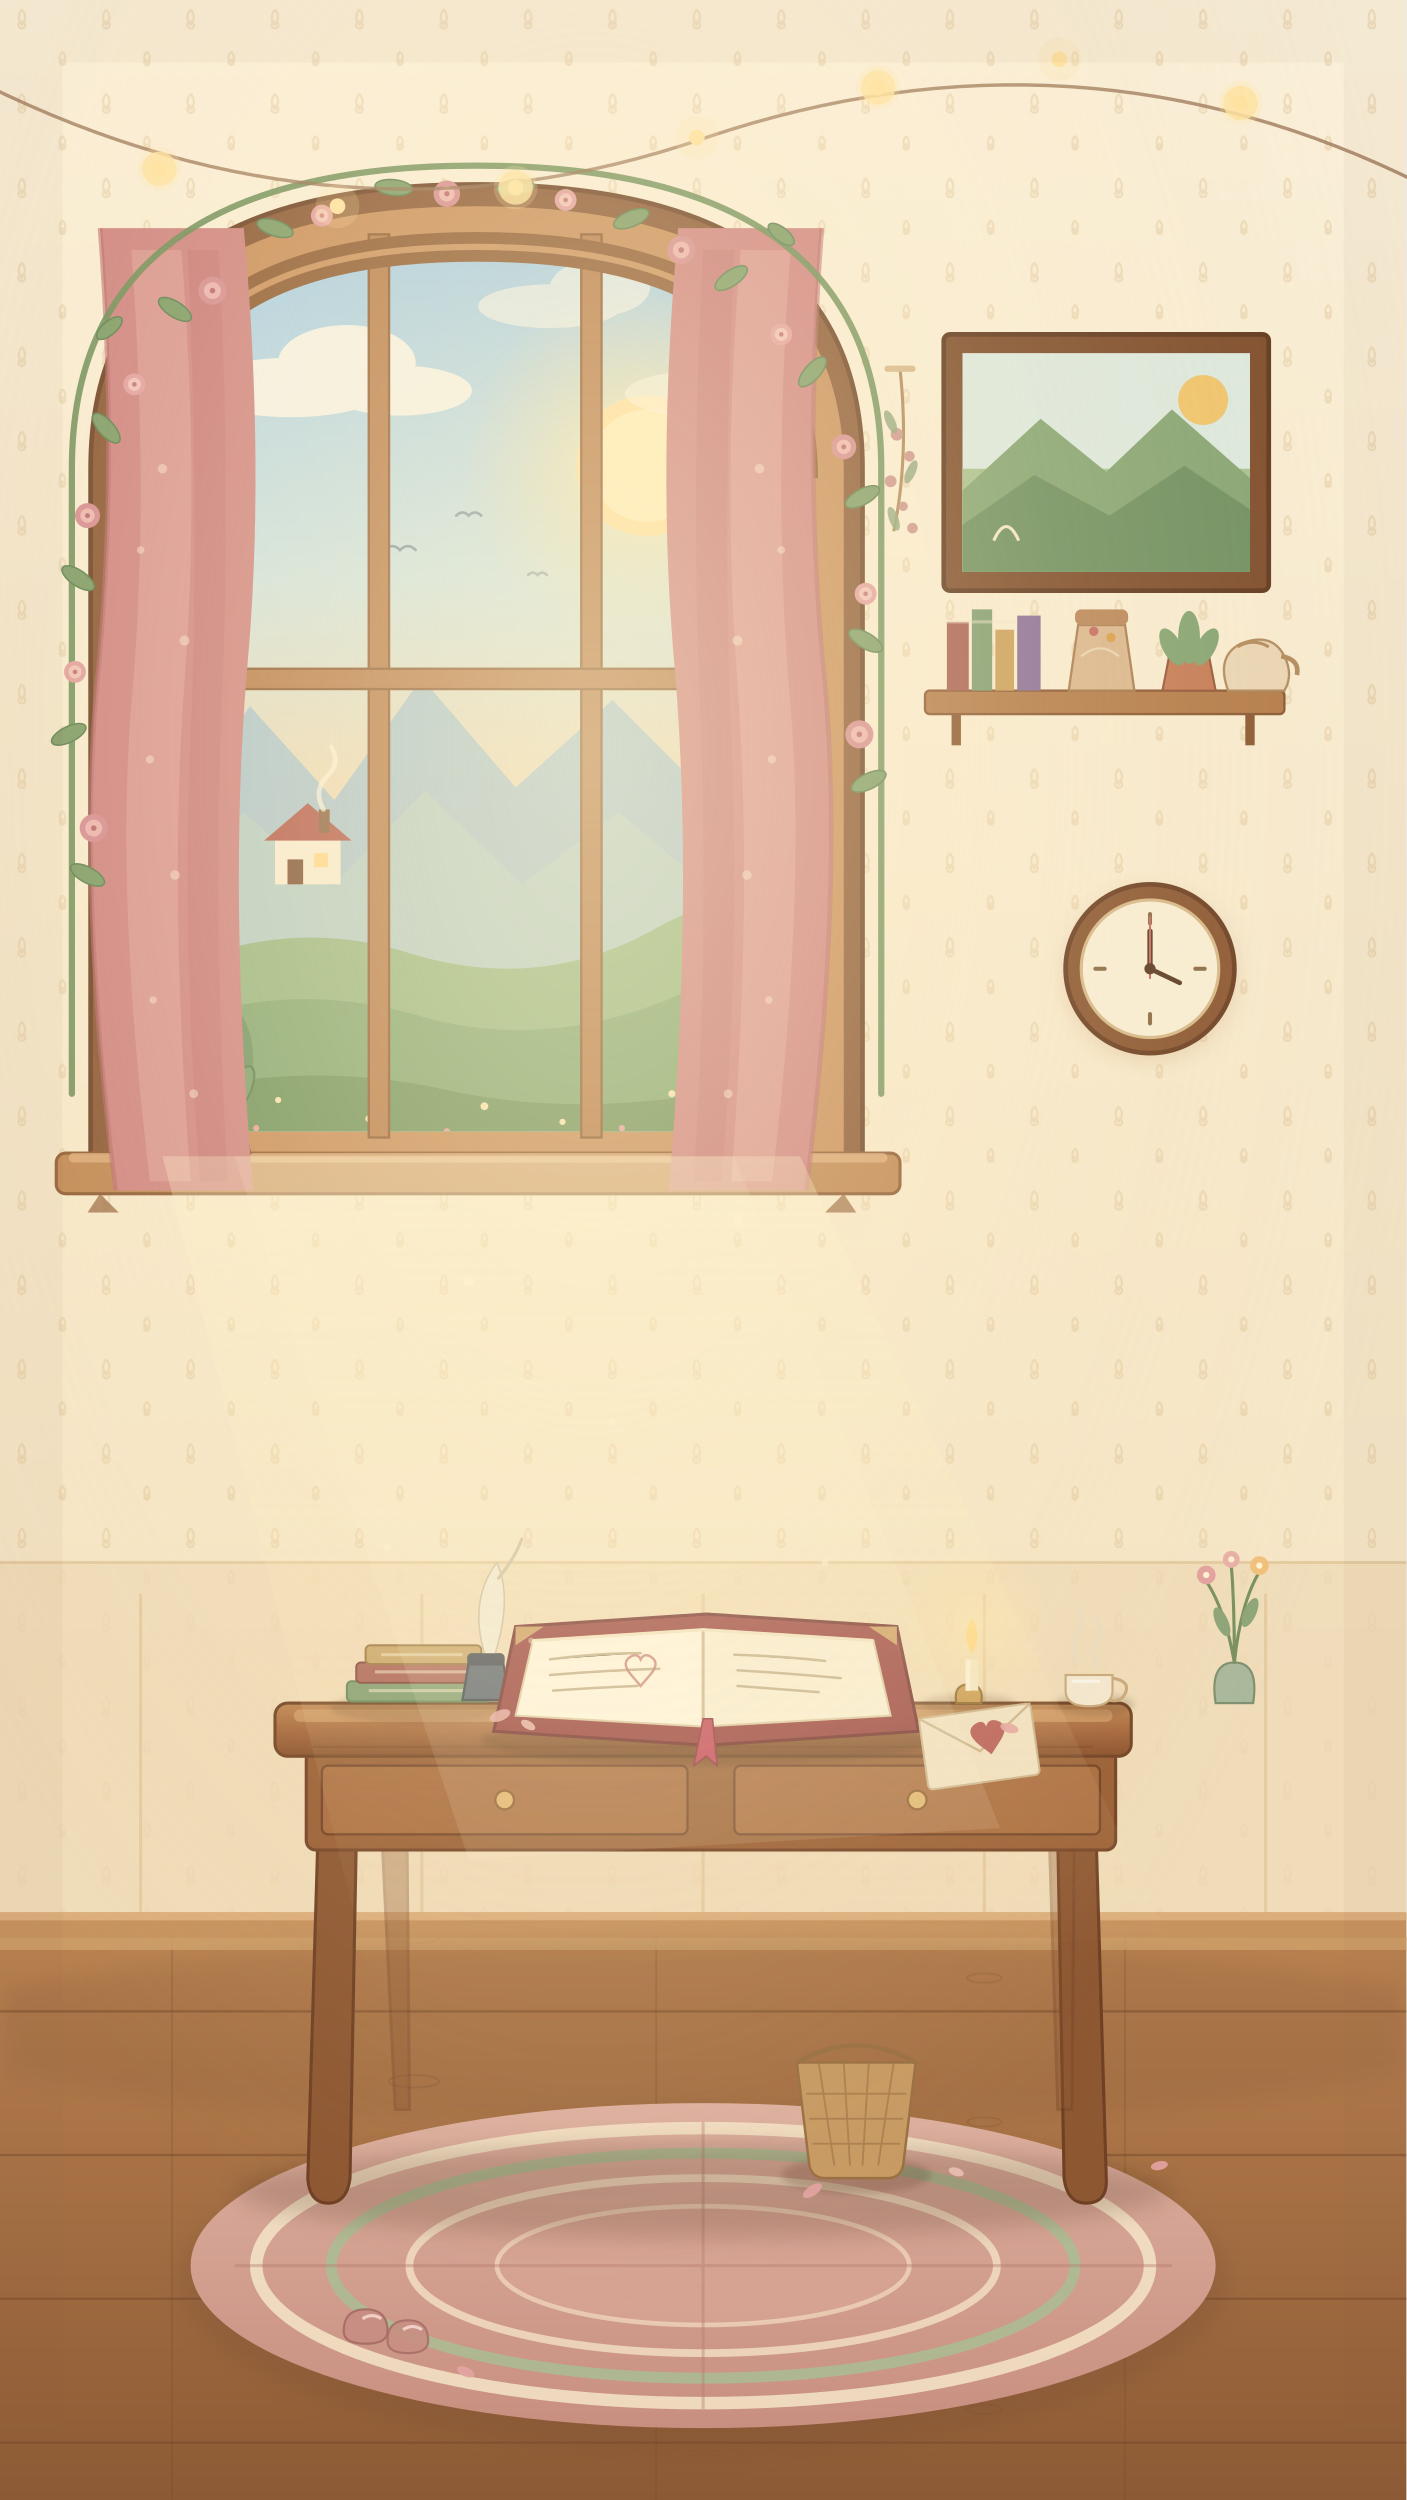
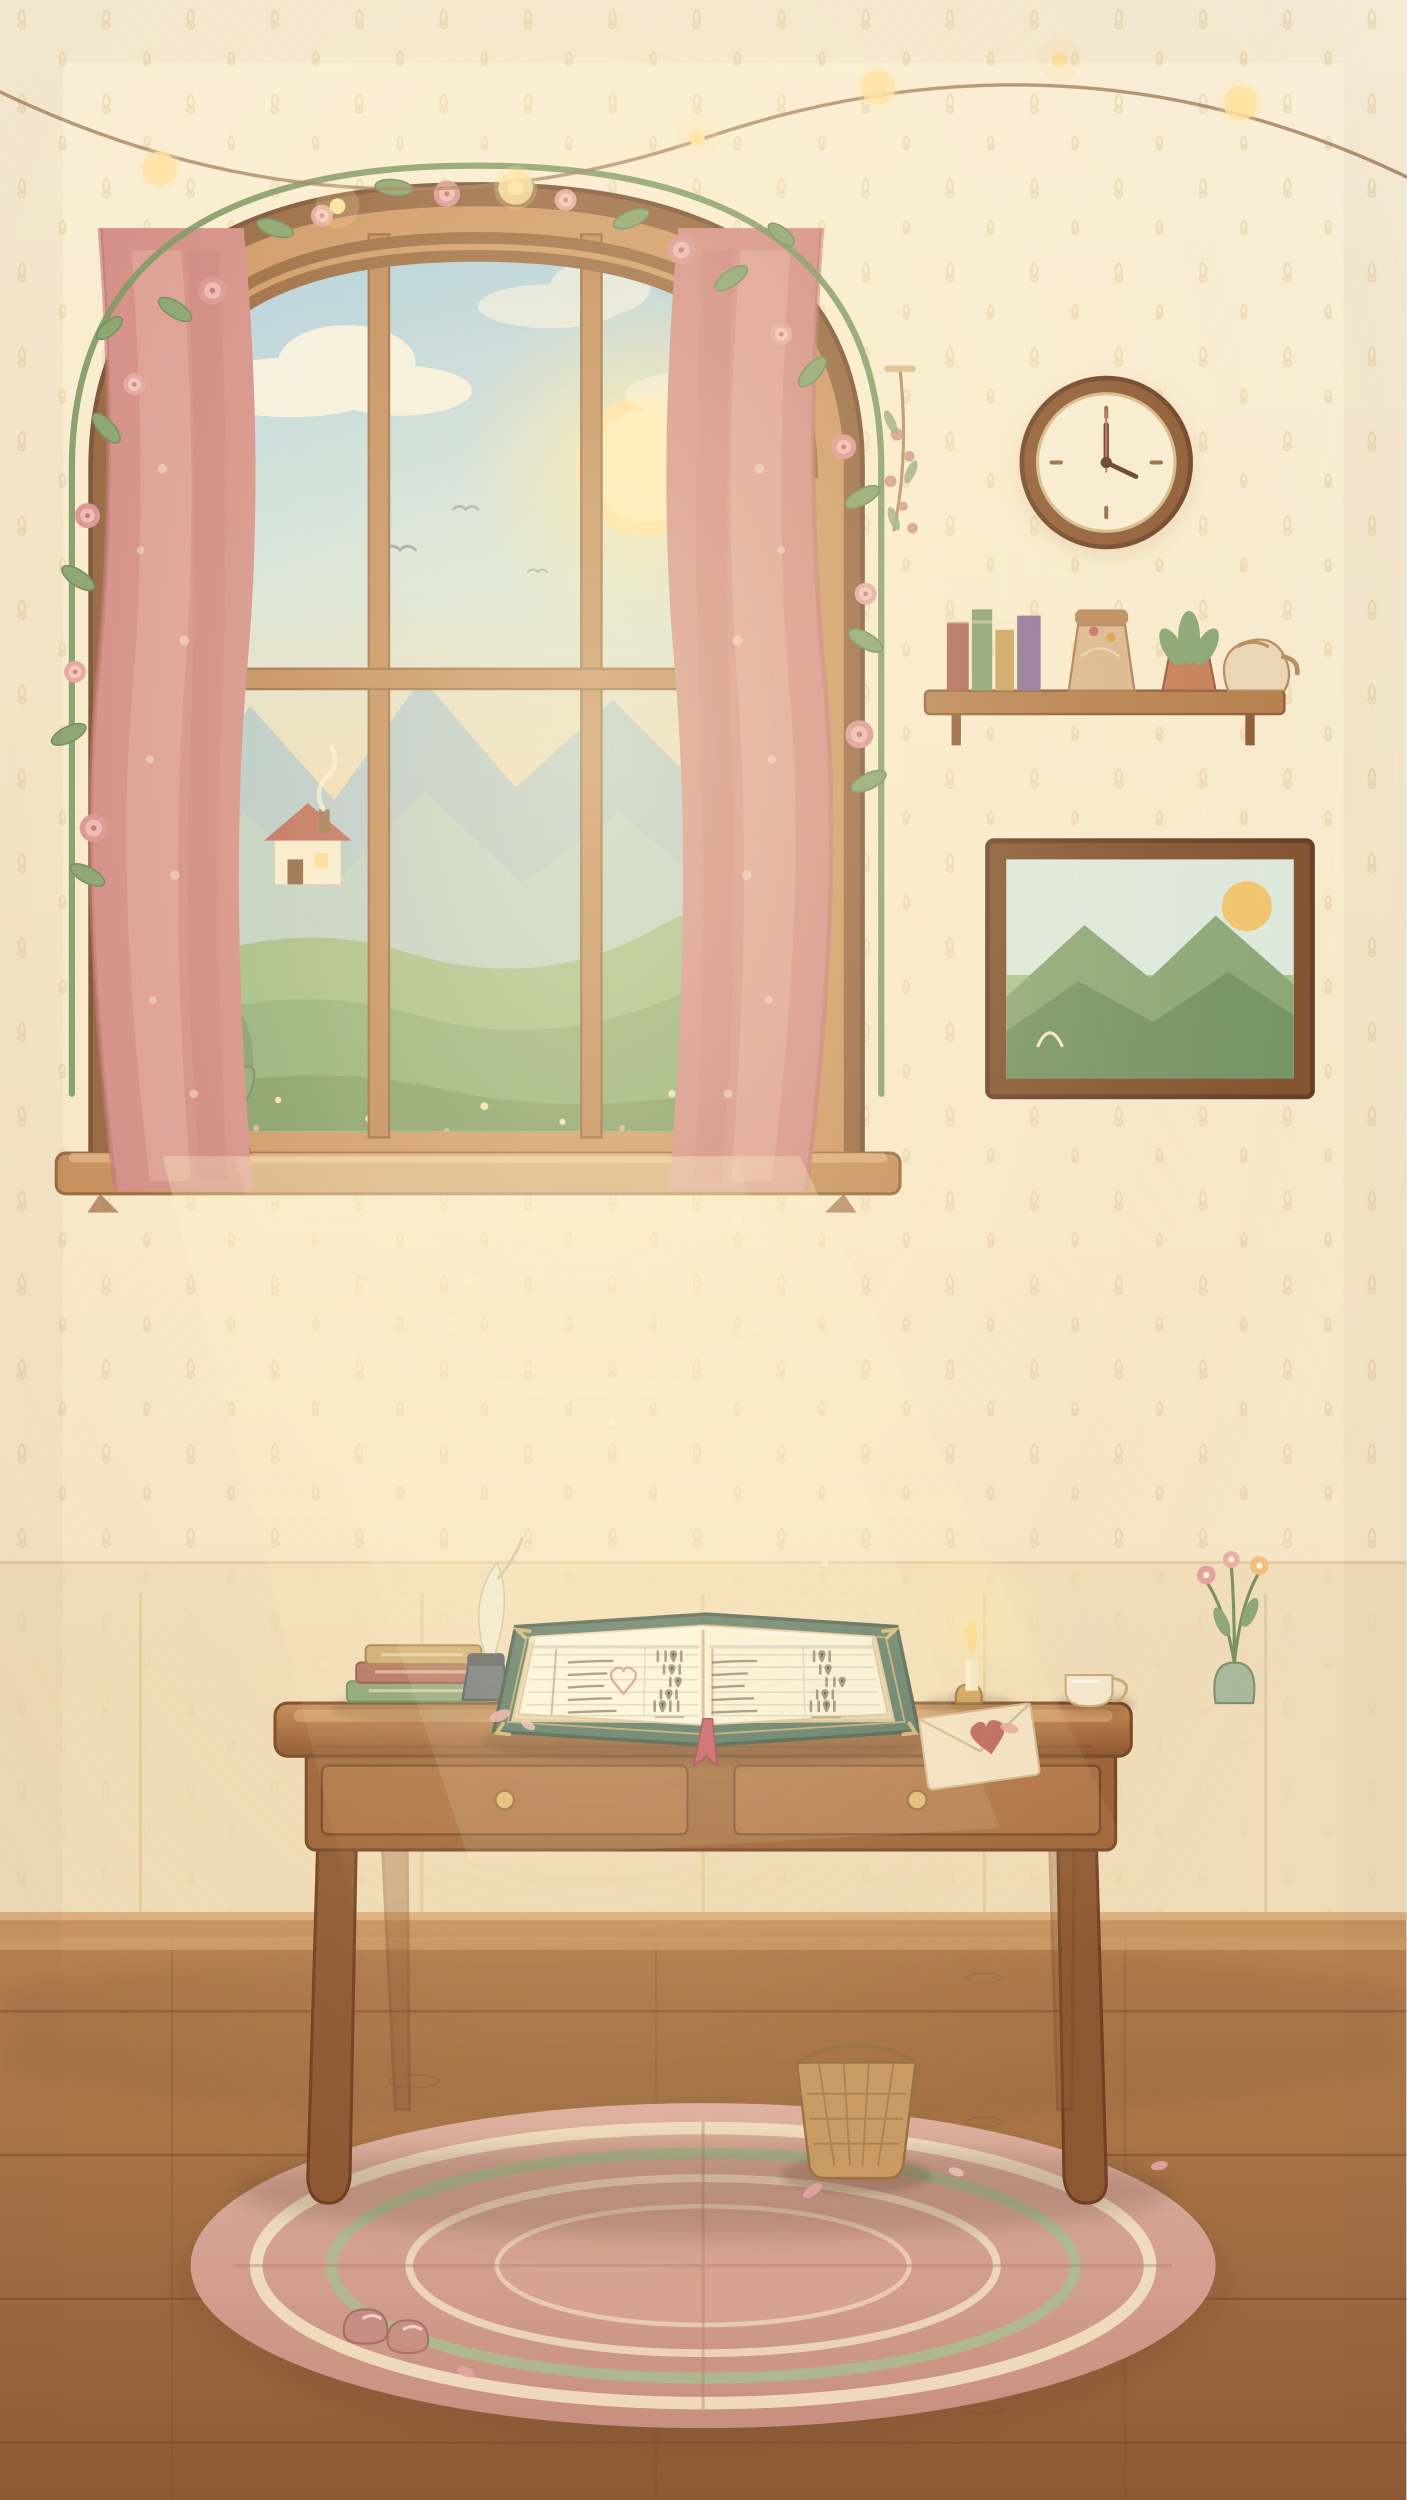
<svg xmlns="http://www.w3.org/2000/svg" viewBox="0 0 900 1600" width="900" height="1600">
  <defs>
    <linearGradient id="sky" x1="0" y1="0" x2="0" y2="1">
      <stop offset="0" stop-color="#a6cde6" />
      <stop offset=".38" stop-color="#cfe4e2" />
      <stop offset=".66" stop-color="#f5d9ae" />
      <stop offset="1" stop-color="#f0bd8d" />
    </linearGradient>
    <linearGradient id="wall" x1="0" y1="0" x2="0" y2="1">
      <stop offset="0" stop-color="#faf0da" />
      <stop offset=".6" stop-color="#f6e7c8" />
      <stop offset="1" stop-color="#eedbb8" />
    </linearGradient>
    <linearGradient id="floorG" x1="0" y1="0" x2="0" y2="1">
      <stop offset="0" stop-color="#b98150" />
      <stop offset="1" stop-color="#8d5a34" />
    </linearGradient>
    <linearGradient id="deskG" x1="0" y1="0" x2="0" y2="1">
      <stop offset="0" stop-color="#c08854" />
      <stop offset=".5" stop-color="#a86b3f" />
      <stop offset="1" stop-color="#8a522d" />
    </linearGradient>
    <linearGradient id="rugG" x1="0" y1="0" x2="0" y2="1">
      <stop offset="0" stop-color="#ddb0a0" />
      <stop offset="1" stop-color="#c88f80" />
    </linearGradient>
    <linearGradient id="beam" x1="0" y1="0" x2="0" y2="1">
      <stop offset="0" stop-color="#fff6d2" stop-opacity=".55" />
      <stop offset="1" stop-color="#ffe7a9" stop-opacity="0" />
    </linearGradient>
    <radialGradient id="sunGlow" cx="50%" cy="50%" r="50%">
      <stop offset="0" stop-color="#fff3c2" stop-opacity=".95" />
      <stop offset=".45" stop-color="#ffe6a4" stop-opacity=".5" />
      <stop offset="1" stop-color="#ffdfa0" stop-opacity="0" />
    </radialGradient>
    <radialGradient id="lampGlow" cx="50%" cy="50%" r="50%">
      <stop offset="0" stop-color="#ffe9ad" stop-opacity=".8" />
      <stop offset="1" stop-color="#ffe9ad" stop-opacity="0" />
    </radialGradient>
    <radialGradient id="roomGlow" cx="42%" cy="30%" r="62%">
      <stop offset="0" stop-color="#fff4cd" stop-opacity=".5" />
      <stop offset=".55" stop-color="#ffe9bb" stop-opacity=".16" />
      <stop offset="1" stop-color="#e5c38c" stop-opacity="0" />
    </radialGradient>
    <filter id="soft" x="-40%" y="-40%" width="180%" height="180%">
      <feGaussianBlur stdDeviation="7" />
    </filter>
    <filter id="soft2" x="-40%" y="-40%" width="180%" height="180%">
      <feGaussianBlur stdDeviation="2" />
    </filter>
    <clipPath id="winClip">
      <path d="M96 724 L96 306 Q96 158 305 158 Q514 158 514 306 L514 724 Z" />
    </clipPath>
    <pattern id="bloom" width="54" height="54" patternUnits="userSpaceOnUse">
      <g fill="none" stroke="#d9bc8d" stroke-width="1.4" opacity=".38">
        <circle cx="14" cy="16" r="2.2" />
        <path d="M14 6 q4 5 0 10 q-4 -5 0 -10" />
        <circle cx="40" cy="40" r="1.7" />
        <path d="M40 33 q3.5 4 0 8 q-3.5 -4 0 -8" />
      </g>
    </pattern>
    <pattern id="planks" width="900" height="92" patternUnits="userSpaceOnUse">
      <rect width="900" height="92" fill="none" />
      <path d="M0 91.5 H900" stroke="#6f4527" stroke-width="2" opacity=".45" />
      <path d="M110 0 V92 M420 0 V92 M720 0 V92" stroke="#6f4527" stroke-width="1.3" opacity=".22" />
      <ellipse cx="265" cy="44" rx="16" ry="4" fill="none" stroke="#7d4d2b" stroke-width="1.2" opacity=".25" />
      <ellipse cx="630" cy="70" rx="11" ry="3" fill="none" stroke="#7d4d2b" stroke-width="1.2" opacity=".22" />
    </pattern>
  </defs>
  <rect x="0" y="0" width="900" height="1600" fill="url(#wall)" />
  <rect x="0" y="0" width="900" height="1240" fill="url(#bloom)" />
  <rect x="0" y="1000" width="900" height="250" fill="#efdab5" opacity=".75" />
  <g stroke="#e2c99f" stroke-width="2" opacity=".9">
    <path d="M0 1000 H900" />
    <path d="M90 1020 V1236 M270 1020 V1236 M450 1020 V1236 M630 1020 V1236 M810 1020 V1236" />
  </g>
  <rect x="0" y="1224" width="900" height="18" fill="#c6925e" />
  <rect x="0" y="1224" width="900" height="5" fill="#dcae7c" />
  <path d="M58 750 L58 300 Q58 118 305 118 Q552 118 552 300 L552 750 Z" fill="#8b5936" stroke="#6e4327" stroke-width="3" />
  <path d="M70 738 L70 302 Q70 132 305 132 Q540 132 540 302 L540 738 Z" fill="#c98f5c" />
  <g clip-path="url(#winClip)">
    <rect x="96" y="150" width="420" height="580" fill="url(#sky)" />
    <circle cx="414" cy="298" r="118" fill="url(#sunGlow)" />
    <circle cx="414" cy="298" r="45" fill="#ffe0a0" />
    <circle cx="414" cy="298" r="36" fill="#fff1c2" opacity=".75" />
    <g fill="#fff8e9" opacity=".85">
      <g>
        <ellipse cx="186" cy="248" rx="62" ry="19" />
        <ellipse cx="222" cy="232" rx="44" ry="24" />
        <ellipse cx="256" cy="250" rx="46" ry="16" />
        <animateTransform attributeName="transform" type="translate" values="0 0;14 0;0 0" dur="30s" repeatCount="indefinite" />
      </g>
      <g opacity=".7">
        <ellipse cx="352" cy="196" rx="46" ry="14" />
        <ellipse cx="384" cy="184" rx="32" ry="18" />
        <animateTransform attributeName="transform" type="translate" values="0 0;-10 0;0 0" dur="24s" repeatCount="indefinite" />
      </g>
      <g opacity=".6">
        <ellipse cx="452" cy="252" rx="52" ry="15" />
        <ellipse cx="486" cy="240" rx="34" ry="19" />
        <animateTransform attributeName="transform" type="translate" values="0 0;8 0;0 0" dur="36s" repeatCount="indefinite" />
      </g>
    </g>
    <path d="M96 540 L160 452 L214 512 L270 434 L330 504 L392 448 L454 510 L514 466 L514 730 L96 730 Z" fill="#a8c4cf" opacity=".9" />
    <path d="M96 586 L156 520 L212 568 L272 506 L334 566 L396 520 L456 570 L514 526 L514 730 L96 730 Z" fill="#b9cfc5" opacity=".9" />
    <path d="M96 626 Q180 584 262 610 Q346 636 420 594 Q474 564 514 580 L514 730 L96 730 Z" fill="#9ab883" />
    <path d="M96 662 Q176 624 268 650 Q350 674 436 636 Q482 616 514 624 L514 730 L96 730 Z" fill="#87a974" />
    <g transform="translate(176,520)">
      <rect x="0" y="16" width="42" height="30" fill="#f8ecd2" />
      <path d="M-7 18 L21 -6 L49 18 Z" fill="#b45b4c" />
      <rect x="8" y="30" width="10" height="16" fill="#7f5236" />
      <rect x="25" y="26" width="9" height="9" fill="#ffd98d" />
      <rect x="28" y="-2" width="7" height="15" fill="#8d6243" />
      <path d="M31 -2 q-7 -12 3 -22 q8 -8 2 -18" fill="none" stroke="#fff3dd" stroke-width="3" stroke-linecap="round" opacity=".7">
        <animate attributeName="opacity" values=".25;.75;.25" dur="6s" repeatCount="indefinite" />
      </path>
    </g>
    <g fill="#6f9364">
      <path d="M136 690 q-12 -38 4 -64 q14 24 6 64 Z" />
      <path d="M152 700 q-10 -30 3 -50 q11 18 5 50 Z" opacity=".85" />
      <path d="M470 676 q-11 -34 4 -58 q13 22 5 58 Z" />
      <path d="M488 694 q-9 -26 3 -44 q10 16 4 44 Z" opacity=".8" />
    </g>
    <path d="M96 704 Q190 676 288 698 Q390 720 514 686 L514 730 L96 730 Z" fill="#749660" />
    <g fill="#f7e2b2">
      <circle cx="152" cy="712" r="2.4" />
      <circle cx="178" cy="704" r="2" />
      <circle cx="236" cy="716" r="2.2" />
      <circle cx="310" cy="708" r="2.5" />
      <circle cx="360" cy="718" r="2" />
      <circle cx="430" cy="700" r="2.3" />
      <circle cx="474" cy="714" r="2.2" />
    </g>
    <g fill="#e9a2a0">
      <circle cx="164" cy="722" r="2" />
      <circle cx="286" cy="724" r="2" />
      <circle cx="398" cy="722" r="2" />
      <circle cx="452" cy="696" r="1.8" />
    </g>
-     <g fill="none" stroke="#6d8190" stroke-width="1.7" stroke-linecap="round" opacity=".75">
-       <path d="M246 352 q5 -5 10 0 q5 -5 10 0" />
-       <path d="M292 330 q4 -4 8 0 q4 -4 8 0" />
-       <path d="M338 368 q3 -3 6 0 q3 -3 6 0" opacity=".7" />
+     <g fill="none" stroke="#6d8190" stroke-linecap="round">
+       <g transform="translate(256,352)" opacity=".78">
+         <g>
+           <animateTransform attributeName="transform" type="translate" values="-300 8;40 -10;380 -46" keyTimes="0;.45;1" dur="46s" begin="-8s" repeatCount="indefinite" />
+           <g>
+             <animateTransform attributeName="transform" type="scale" values="1 1;1 .42;1 1" dur=".82s" repeatCount="indefinite" />
+             <path d="M-10 0 q5 -5 10 0 q5 -5 10 0" stroke-width="1.8" />
+           </g>
+         </g>
+       </g>
+       <g transform="translate(298,326)" opacity=".68">
+         <g>
+           <animateTransform attributeName="transform" type="translate" values="-330 -6;20 10;370 -30" keyTimes="0;.5;1" dur="39s" begin="-24s" repeatCount="indefinite" />
+           <g>
+             <animateTransform attributeName="transform" type="scale" values="1 1;1 .45;1 1" dur=".92s" begin="-.3s" repeatCount="indefinite" />
+             <path d="M-8 0 q4 -4 8 0 q4 -4 8 0" stroke-width="1.6" />
+           </g>
+         </g>
+       </g>
+       <g transform="translate(344,366)" opacity=".6">
+         <g>
+           <animateTransform attributeName="transform" type="translate" values="-290 -12;60 6;410 -34" keyTimes="0;.42;1" dur="52s" begin="-37s" repeatCount="indefinite" />
+           <g>
+             <animateTransform attributeName="transform" type="scale" values="1 1;1 .4;1 1" dur="1.05s" begin="-.6s" repeatCount="indefinite" />
+             <path d="M-6 0 q3 -3 6 0 q3 -3 6 0" stroke-width="1.4" />
+           </g>
+         </g>
+       </g>
    </g>
    <g fill="#7e9d68" opacity=".9">
      <path d="M96 150 q38 6 52 38 q-34 4 -52 -12 Z" />
      <path d="M514 150 q-34 8 -46 38 q32 2 46 -14 Z" opacity=".85" />
    </g>
  </g>
  <g fill="#b97e4d" stroke="#8f5c34" stroke-width="1.5">
    <rect x="236" y="150" width="13" height="578" />
    <rect x="372" y="150" width="13" height="578" />
    <rect x="96" y="428" width="418" height="13" />
    <path d="M96 306 Q96 158 305 158 Q514 158 514 306" fill="none" stroke="#8f5c34" stroke-width="19" />
    <path d="M96 306 Q96 158 305 158 Q514 158 514 306" fill="none" stroke="#d9a06a" stroke-width="4" opacity=".8" />
  </g>
  <rect x="36" y="738" width="540" height="26" rx="6" fill="#c08854" stroke="#8f5c34" stroke-width="2" />
  <rect x="44" y="738" width="524" height="6" rx="3" fill="#e0ae7d" opacity=".8" />
  <path d="M64 764 l-8 12 h20 Z M540 764 l8 12 h-20 Z" fill="#8f5c34" opacity=".7" />
  <g>
    <path d="M120 738 l7 -30 h26 l7 30 Z" fill="#b96f4e" stroke="#8f4f36" stroke-width="1.6" />
    <g fill="#7fa06f" stroke="#5f8253" stroke-width="1.4">
      <ellipse cx="140" cy="690" rx="8" ry="22" />
      <ellipse cx="127" cy="698" rx="7" ry="17" transform="rotate(-26 127 698)" />
      <ellipse cx="153" cy="698" rx="7" ry="17" transform="rotate(26 153 698)" />
    </g>
    <circle cx="140" cy="670" r="5" fill="#e7a3a0" />
    <path d="M468 738 l4 -18 h18 l4 18 Z" fill="#c99873" stroke="#966a4c" stroke-width="1.4" />
    <path d="M481 720 q-16 -16 -2 -34 q14 14 2 34" fill="#84a574" opacity=".95" />
    <path d="M481 720 q14 -12 22 -3" fill="none" stroke="#5f8253" stroke-width="3" stroke-linecap="round" />
  </g>
  <g>
    <path d="M64 146 Q76 300 62 438 Q50 570 74 762 L162 762 Q146 574 158 430 Q170 300 156 146 Z" fill="#cf8583" />
    <path d="M84 160 Q96 320 84 452 Q74 576 96 756 L122 756 Q108 572 118 438 Q128 306 116 160 Z" fill="#dc9b96" opacity=".8" />
    <path d="M120 160 Q128 330 122 470 Q116 600 128 756 L146 756 Q136 598 142 452 Q148 310 140 160 Z" fill="#c57676" opacity=".55" />
    <path d="M64 146 Q76 300 62 438 Q50 570 74 762" fill="none" stroke="#b96b6d" stroke-width="3" opacity=".6" />
    <g fill="#f6ddcb" opacity=".55">
      <circle cx="104" cy="300" r="3" />
      <circle cx="90" cy="352" r="2.4" />
      <circle cx="118" cy="410" r="3.2" />
      <circle cx="96" cy="486" r="2.6" />
      <circle cx="112" cy="560" r="3" />
      <circle cx="98" cy="640" r="2.4" />
      <circle cx="124" cy="700" r="2.8" />
    </g>
    <animateTransform attributeName="transform" type="rotate" values="0 110 150;.5 110 150;0 110 150" dur="8s" repeatCount="indefinite" />
  </g>
  <g>
    <path d="M526 146 Q514 300 528 438 Q540 570 516 762 L428 762 Q444 574 432 430 Q420 300 434 146 Z" fill="#cf8583" />
    <path d="M506 160 Q494 320 506 452 Q516 576 494 756 L468 756 Q482 572 472 438 Q462 306 474 160 Z" fill="#dc9b96" opacity=".8" />
    <path d="M470 160 Q462 330 468 470 Q474 600 462 756 L444 756 Q454 598 448 452 Q442 310 450 160 Z" fill="#c57676" opacity=".55" />
    <path d="M526 146 Q514 300 528 438 Q540 570 516 762" fill="none" stroke="#b96b6d" stroke-width="3" opacity=".6" />
    <g fill="#f6ddcb" opacity=".55">
      <circle cx="486" cy="300" r="3" />
      <circle cx="500" cy="352" r="2.4" />
      <circle cx="472" cy="410" r="3.2" />
      <circle cx="494" cy="486" r="2.6" />
      <circle cx="478" cy="560" r="3" />
      <circle cx="492" cy="640" r="2.4" />
      <circle cx="466" cy="700" r="2.8" />
    </g>
    <animateTransform attributeName="transform" type="rotate" values="0 500 150;-.5 500 150;0 500 150" dur="9s" repeatCount="indefinite" />
  </g>
  <g>
    <path d="M46 700 L46 300 Q46 106 305 106 Q564 106 564 300 L564 700" fill="none" stroke="#6f8f5a" stroke-width="4" stroke-linecap="round" opacity=".9" />
    <g fill="#7e9d68" stroke="#5f8253" stroke-width="1">
      <ellipse cx="56" cy="560" rx="12" ry="5" transform="rotate(28 56 560)" />
      <ellipse cx="44" cy="470" rx="12" ry="5" transform="rotate(-26 44 470)" />
      <ellipse cx="50" cy="370" rx="12" ry="5" transform="rotate(34 50 370)" />
      <ellipse cx="68" cy="274" rx="12" ry="5" transform="rotate(48 68 274)" />
      <ellipse cx="112" cy="198" rx="12" ry="5" transform="rotate(32 112 198)" />
      <ellipse cx="176" cy="146" rx="12" ry="5" transform="rotate(18 176 146)" />
      <ellipse cx="252" cy="120" rx="12" ry="5" transform="rotate(6 252 120)" />
      <ellipse cx="330" cy="120" rx="12" ry="5" transform="rotate(-6 330 120)" />
      <ellipse cx="404" cy="140" rx="12" ry="5" transform="rotate(-22 404 140)" />
      <ellipse cx="468" cy="178" rx="12" ry="5" transform="rotate(-34 468 178)" />
      <ellipse cx="520" cy="238" rx="12" ry="5" transform="rotate(-48 520 238)" />
      <ellipse cx="552" cy="318" rx="12" ry="5" transform="rotate(-28 552 318)" />
      <ellipse cx="554" cy="410" rx="12" ry="5" transform="rotate(30 554 410)" />
      <ellipse cx="556" cy="500" rx="12" ry="5" transform="rotate(-26 556 500)" />
      <ellipse cx="70" cy="210" rx="10" ry="4.4" transform="rotate(-40 70 210)" />
      <ellipse cx="500" cy="150" rx="10" ry="4.4" transform="rotate(38 500 150)" />
    </g>
    <g>
      <g transform="translate(60,530)">
        <circle r="9" fill="#d58d92" />
        <circle r="5.4" fill="#ecb3b0" />
        <circle r="1.8" fill="#b96b6d" />
      </g>
      <g transform="translate(48,430)">
        <circle r="7" fill="#e2a0a0" />
        <circle r="4.2" fill="#f1c2ba" />
        <circle r="1.5" fill="#c07678" />
      </g>
      <g transform="translate(56,330)">
        <circle r="8" fill="#d58d92" />
        <circle r="4.6" fill="#eeb6b1" />
        <circle r="1.6" fill="#b96b6d" />
      </g>
      <g transform="translate(86,246)">
        <circle r="7" fill="#e2a0a0" />
        <circle r="4.2" fill="#f1c2ba" />
        <circle r="1.5" fill="#c07678" />
      </g>
      <g transform="translate(136,186)">
        <circle r="9" fill="#d58d92" />
        <circle r="5.4" fill="#ecb3b0" />
        <circle r="1.8" fill="#b96b6d" />
      </g>
      <g transform="translate(206,138)">
        <circle r="7" fill="#e2a0a0" />
        <circle r="4.2" fill="#f1c2ba" />
        <circle r="1.5" fill="#c07678" />
      </g>
      <g transform="translate(286,124)">
        <circle r="8.5" fill="#d58d92" />
        <circle r="5" fill="#eeb6b1" />
        <circle r="1.7" fill="#b96b6d" />
      </g>
      <g transform="translate(362,128)">
        <circle r="7" fill="#e2a0a0" />
        <circle r="4.2" fill="#f1c2ba" />
        <circle r="1.5" fill="#c07678" />
      </g>
      <g transform="translate(436,160)">
        <circle r="9" fill="#d58d92" />
        <circle r="5.4" fill="#ecb3b0" />
        <circle r="1.8" fill="#b96b6d" />
      </g>
      <g transform="translate(500,214)">
        <circle r="7" fill="#e2a0a0" />
        <circle r="4.2" fill="#f1c2ba" />
        <circle r="1.5" fill="#c07678" />
      </g>
      <g transform="translate(540,286)">
        <circle r="8" fill="#d58d92" />
        <circle r="4.6" fill="#eeb6b1" />
        <circle r="1.6" fill="#b96b6d" />
      </g>
      <g transform="translate(554,380)">
        <circle r="7" fill="#e2a0a0" />
        <circle r="4.2" fill="#f1c2ba" />
        <circle r="1.5" fill="#c07678" />
      </g>
      <g transform="translate(550,470)">
        <circle r="9" fill="#d58d92" />
        <circle r="5.4" fill="#ecb3b0" />
        <circle r="1.8" fill="#b96b6d" />
      </g>
    </g>
  </g>
-   <g transform="translate(604,214)">
+   <g transform="translate(632,538)">
    <rect x="0" y="0" width="208" height="164" rx="4" fill="#7d4c2c" stroke="#5f371e" stroke-width="3" />
    <rect x="12" y="12" width="184" height="140" fill="#dce9e0" />
    <rect x="12" y="86" width="184" height="66" fill="#a8c18f" />
    <path d="M12 100 L62 54 L104 88 L146 48 L196 92 L196 152 L12 152 Z" fill="#86a574" />
    <path d="M12 122 L58 90 L106 116 L154 84 L196 112 L196 152 L12 152 Z" fill="#6e9062" />
    <circle cx="166" cy="42" r="16" fill="#f0c46c" />
    <path d="M32 132 q8 -18 16 0" fill="none" stroke="#f3e7c8" stroke-width="2" />
  </g>
  <g transform="translate(-20,0)">
    <rect x="612" y="442" width="230" height="15" rx="3" fill="#b37b4a" stroke="#8a5731" stroke-width="1.5" />
    <path d="M632 457 l0 20 M820 457 l0 20" stroke="#8a5731" stroke-width="6" />
    <g>
      <rect x="626" y="398" width="14" height="44" fill="#a85f55" />
      <rect x="642" y="390" width="13" height="52" fill="#7f9d72" />
      <rect x="657" y="403" width="12" height="39" fill="#c9a05d" />
      <rect x="671" y="394" width="15" height="48" fill="#8a6f9a" />
      <path d="M626 398 h45" stroke="#efe3c8" stroke-width="2" opacity=".5" />
    </g>
    <g>
      <path d="M704 442 l6 -42 h30 l6 42 Z" fill="#d8b58d" stroke="#a87a50" stroke-width="1.5" opacity=".95" />
      <rect x="708" y="390" width="34" height="10" rx="4" fill="#b9875b" />
      <path d="M712 420 q12 -10 24 0" fill="none" stroke="#f3e6c8" stroke-width="1.5" opacity=".6" />
      <circle cx="720" cy="404" r="3" fill="#c56b62" />
      <circle cx="731" cy="408" r="3" fill="#d9a04a" />
    </g>
    <g>
      <path d="M764 442 l5 -26 h24 l5 26 Z" fill="#c47b56" stroke="#96573b" stroke-width="1.4" />
      <g fill="#84a473">
        <ellipse cx="781" cy="408" rx="7" ry="17" />
        <ellipse cx="770" cy="414" rx="6" ry="13" transform="rotate(-28 770 414)" />
        <ellipse cx="792" cy="414" rx="6" ry="13" transform="rotate(28 792 414)" />
      </g>
    </g>
    <g>
      <ellipse cx="817" cy="426" rx="0" ry="0" />
      <path d="M806 442 q-8 -22 8 -30 q20 -8 28 8 q6 12 0 22 Z" fill="#e9d6b6" stroke="#b28b5f" stroke-width="1.5" />
      <path d="M840 420 q12 2 10 12" fill="none" stroke="#b28b5f" stroke-width="3" />
      <path d="M812 414 q10 -6 20 0" fill="none" stroke="#b28b5f" stroke-width="2" />
    </g>
  </g>
  <g transform="translate(576,236)">
    <path d="M0 0 q6 56 -4 104" fill="none" stroke="#b08a5e" stroke-width="2" />
    <g fill="#c98e88" opacity=".9">
      <circle cx="-2" cy="42" r="4" />
      <circle cx="6" cy="56" r="3.4" />
      <circle cx="-6" cy="72" r="3.8" />
      <circle cx="2" cy="88" r="3" />
      <circle cx="8" cy="102" r="3.4" />
    </g>
    <g fill="#8fa57c" opacity=".85">
      <ellipse cx="-6" cy="34" rx="3" ry="8" transform="rotate(-24 -6 34)" />
      <ellipse cx="7" cy="66" rx="3" ry="8" transform="rotate(24 7 66)" />
      <ellipse cx="-4" cy="96" rx="3" ry="8" transform="rotate(-20 -4 96)" />
    </g>
    <path d="M-8 0 h16" stroke="#d7b98c" stroke-width="4" stroke-linecap="round" />
  </g>
-   <g transform="translate(736,620)">
+   <g transform="translate(708,296)">
    <circle cx="0" cy="4" r="54" fill="#b98a5c" opacity=".28" filter="url(#soft)" />
    <circle cx="0" cy="0" r="54" fill="#8a5733" stroke="#6b3f23" stroke-width="3" />
    <circle cx="0" cy="0" r="44" fill="#f8eed6" stroke="#d6b98a" stroke-width="2" />
    <g stroke="#8a6a44" stroke-width="2.6" stroke-linecap="round">
      <line x1="0" y1="-35" x2="0" y2="-29" />
      <line x1="0" y1="29" x2="0" y2="35" />
      <line x1="-35" y1="0" x2="-29" y2="0" />
      <line x1="29" y1="0" x2="35" y2="0" />
    </g>
    <line x1="0" y1="0" x2="0" y2="-24" stroke="#5a3a24" stroke-width="3.4" stroke-linecap="round" />
    <line x1="0" y1="0" x2="19" y2="9" stroke="#5a3a24" stroke-width="3" stroke-linecap="round" />
    <line x1="0" y1="6" x2="0" y2="-33" stroke="#c56b62" stroke-width="1.3" stroke-linecap="round">
      <animateTransform attributeName="transform" type="rotate" values="0;360" dur="60s" repeatCount="indefinite" />
    </line>
    <circle cx="0" cy="0" r="3.6" fill="#5a3a24" />
  </g>
  <g>
    <path d="M-10 54 Q220 168 452 88 Q690 8 910 118" fill="none" stroke="#967052" stroke-width="2.2" opacity=".75" />
    <g fill="#ffe3a0">
      <circle cx="102" cy="108" r="14" opacity=".22" />
      <circle cx="102" cy="108" r="5" />
      <circle cx="216" cy="132" r="14" opacity=".2" />
      <circle cx="216" cy="132" r="5" />
      <circle cx="330" cy="120" r="14" opacity=".22" />
      <circle cx="330" cy="120" r="5" />
      <circle cx="446" cy="88" r="14" opacity=".2" />
      <circle cx="446" cy="88" r="5" />
      <circle cx="562" cy="56" r="14" opacity=".22" />
      <circle cx="562" cy="56" r="5" />
      <circle cx="678" cy="38" r="14" opacity=".2" />
      <circle cx="678" cy="38" r="5" />
      <circle cx="794" cy="66" r="14" opacity=".22" />
      <circle cx="794" cy="66" r="5" />
    </g>
    <g fill="#ffe3a0" opacity=".8">
      <circle cx="102" cy="108" r="11">
        <animate attributeName="opacity" values=".15;.35;.15" dur="3.4s" repeatCount="indefinite" />
      </circle>
      <circle cx="330" cy="120" r="11">
        <animate attributeName="opacity" values=".3;.1;.3" dur="4.1s" repeatCount="indefinite" />
      </circle>
      <circle cx="562" cy="56" r="11">
        <animate attributeName="opacity" values=".12;.32;.12" dur="2.8s" repeatCount="indefinite" />
      </circle>
      <circle cx="794" cy="66" r="11">
        <animate attributeName="opacity" values=".3;.12;.3" dur="3.8s" repeatCount="indefinite" />
      </circle>
    </g>
  </g>
  <rect x="0" y="1240" width="900" height="360" fill="url(#floorG)" />
  <rect x="0" y="1240" width="900" height="360" fill="url(#planks)" />
  <rect x="0" y="1240" width="900" height="8" fill="#d0a16c" opacity=".8" />
  <ellipse cx="450" cy="1300" rx="500" ry="60" fill="#5f3b22" opacity=".12" filter="url(#soft)" />
  <g transform="translate(450,1450)">
    <ellipse cx="0" cy="10" rx="336" ry="108" fill="#6a4530" opacity=".2" filter="url(#soft)" />
    <ellipse cx="0" cy="0" rx="328" ry="104" fill="url(#rugG)" />
    <ellipse cx="0" cy="0" rx="286" ry="88" fill="none" stroke="#f5e5c8" stroke-width="8" opacity=".85" />
    <ellipse cx="0" cy="0" rx="238" ry="72" fill="none" stroke="#a9bd93" stroke-width="7" opacity=".85" />
    <ellipse cx="0" cy="0" rx="188" ry="56" fill="none" stroke="#f5e5c8" stroke-width="5" opacity=".75" />
    <ellipse cx="0" cy="0" rx="132" ry="38" fill="#d7a493" opacity=".8" />
    <ellipse cx="0" cy="0" rx="132" ry="38" fill="none" stroke="#f3dcc0" stroke-width="3" opacity=".7" />
    <g stroke="#b47a6c" stroke-width="2" opacity=".4">
      <path d="M-300 0 H300 M0 -92 V92" />
    </g>
  </g>
  <g>
    <ellipse cx="450" cy="1402" rx="300" ry="30" fill="#4f301c" opacity=".22" filter="url(#soft)" />
    <g fill="#8d5732" stroke="#6f4024" stroke-width="2">
      <path d="M205 1124 l24 0 -5 270 q-2 16 -14 16 q-12 0 -13 -16 Z" />
      <path d="M676 1124 l24 0 8 270 q1 16 -13 16 q-12 0 -14 -16 Z" />
      <path d="M242 1124 l18 0 2 226 -9 0 Z" opacity=".35" />
      <path d="M670 1124 l18 0 -2 226 -9 0 Z" opacity=".35" />
    </g>
    <rect x="196" y="1120" width="518" height="64" rx="6" fill="#9a6036" stroke="#754428" stroke-width="2" />
    <rect x="206" y="1130" width="234" height="44" rx="4" fill="#aa6d40" stroke="#754428" stroke-width="1.5" />
    <rect x="470" y="1130" width="234" height="44" rx="4" fill="#aa6d40" stroke="#754428" stroke-width="1.5" />
    <circle cx="323" cy="1152" r="6" fill="#e0b56e" stroke="#8b5b2d" stroke-width="1.5" />
    <circle cx="587" cy="1152" r="6" fill="#e0b56e" stroke="#8b5b2d" stroke-width="1.5" />
    <rect x="176" y="1090" width="548" height="34" rx="8" fill="url(#deskG)" stroke="#744526" stroke-width="2" />
    <rect x="188" y="1094" width="524" height="8" rx="4" fill="#d9a46f" opacity=".65" />
    <path d="M200 1118 H700" stroke="#7b4928" stroke-width="1.6" opacity=".5" />
  </g>
  <g>
    <ellipse cx="269" cy="1093" rx="58" ry="10" fill="#57351f" opacity=".2" filter="url(#soft2)" />
    <rect x="222" y="1076" width="92" height="13" rx="3" fill="#7f9d72" stroke="#5f8253" stroke-width="1.3" />
    <rect x="228" y="1064" width="84" height="13" rx="3" fill="#aa6258" stroke="#81443c" stroke-width="1.3" />
    <rect x="234" y="1053" width="74" height="12" rx="3" fill="#c8a468" stroke="#98743f" stroke-width="1.3" />
    <path d="M244 1059 h52 M240 1070 h60 M236 1082 h68" stroke="#f4e8c9" stroke-width="2" opacity=".55" />
    <path d="M296 1088 l4 -24 h22 l4 24 Z" fill="#5a6572" stroke="#39424d" stroke-width="1.5" />
    <rect x="299" y="1058" width="24" height="8" rx="3" fill="#3f4854" />
    <path d="M310 1058 q-10 -34 8 -58 q10 22 -1 58" fill="#f1ead7" stroke="#c9bda2" stroke-width="1" />
    <path d="M319 1010 q10 -12 15 -25" fill="none" stroke="#c9bda2" stroke-width="2" stroke-linecap="round" />
  </g>
  <g>
    <ellipse cx="452" cy="1114" rx="144" ry="16" fill="#4a2c18" opacity=".25" filter="url(#soft2)" />
-     <path d="M316 1108 L330 1041 L452 1033 L574 1041 L588 1108 L452 1117 Z" fill="#963e3e" stroke="#6f2a2a" stroke-width="2" />
-     <path d="M330 1098 L341 1050 L450 1043 L450 1105 Z" fill="#fff7e3" stroke="#dccaa6" stroke-width="1.3" />
-     <path d="M450 1105 L450 1043 L559 1050 L570 1098 Z" fill="#f8efd7" stroke="#dccaa6" stroke-width="1.3" />
-     <path d="M450 1043 L450 1105" stroke="#c9b58d" stroke-width="2" opacity=".8" />
-     <path d="M341 1050 L450 1043" stroke="#f2e4c3" stroke-width="2" />
-     <path d="M450 1043 L559 1050" stroke="#f2e4c3" stroke-width="2" />
-     <g stroke="#b8a581" stroke-width="1.6" stroke-linecap="round" opacity=".85">
-       <path d="M352 1062 q30 -4 58 -4 M352 1072 q36 -3 70 -4 M354 1082 q28 -2 54 -3" />
-       <path d="M470 1059 q32 1 58 4 M472 1069 q34 2 66 5 M472 1079 q26 2 52 4" />
-     </g>
-     <path d="M404 1072 q-7 -8 0 -12 q4 -2 6 2 q2 -4 6 -2 q7 4 0 12 l-6 7 Z" fill="none" stroke="#c07b70" stroke-width="1.6" opacity=".85" />
+     <path d="M316 1108 L330 1041 L452 1033 L574 1041 L588 1108 L452 1117 Z" fill="#41675a" stroke="#29453b" stroke-width="2.2" />
+     <path d="M325 1102 L337 1048 L452 1040 L567 1048 L579 1102 L452 1110 Z" fill="none" stroke="#c9a86a" stroke-width="1.2" opacity=".8" />
+     <path d="M452 1036 L452 1114" stroke="#233d34" stroke-width="7" opacity=".22" />
+     <path d="M327 1102 L339 1048 L450 1041 L450 1103 Z" fill="#d9c59e" />
+     <path d="M329 1100 L340 1047 L450 1040 L450 1102 Z" fill="#e7d5b1" />
+     <path d="M573 1102 L561 1048 L450 1041 L450 1103 Z" fill="#d3be95" />
+     <path d="M571 1100 L560 1047 L450 1040 L450 1102 Z" fill="#e2ceaa" />
+     <path d="M332 1097 L342 1049 L450 1042 L450 1104 Z" fill="#fff9e8" stroke="#d8c6a1" stroke-width="1.1" />
+     <path d="M450 1104 L450 1042 L558 1049 L568 1097 Z" fill="#fcf4df" stroke="#d4c199" stroke-width="1.1" />
+     <path d="M450 1042 L450 1104" stroke="#c7b28a" stroke-width="2" opacity=".85" />
+     <path d="M342 1049 L450 1042" stroke="#fffdf4" stroke-width="2" opacity=".95" />
+     <path d="M450 1042 L558 1049" stroke="#fffdf4" stroke-width="2" opacity=".9" />
+     <g stroke="#b9c2ba" stroke-width="1" opacity=".62">
+       <path d="M341 1059 H447 M340 1067 H447 M339 1075 H447 M338 1083 H447 M337 1091 H447 M336 1098 H447" />
+       <path d="M455 1059 H559 M455 1067 H560 M455 1075 H561 M455 1083 H562 M455 1091 H563 M455 1098 H564" />
+       <path d="M413 1054 L412 1097 M514 1054 L515 1097" />
+     </g>
+     <g stroke="#a7b3ae" stroke-width="2.2" opacity=".5" stroke-linecap="round">
+       <path d="M342 1054 H447 M455 1054 H558" />
+     </g>
+     <g stroke="#d18d84" stroke-width="1.4" opacity=".8" stroke-linecap="round">
+       <path d="M356 1056 L353 1097 M456 1056 L456 1097" />
+     </g>
+     <g stroke="#6b6152" stroke-linecap="round" opacity=".8">
+       <g stroke-width="1.5">
+         <path d="M364 1064 q14 -1 28 -1 M364 1072 q18 -1 24 -1 M364 1080 q12 -1 22 -1                  M364 1088 q16 -1 27 -1 M364 1096 q20 -1 30 -1" />
+         <path d="M456 1064 q14 -1 28 -1 M456 1072 q18 -1 22 -1 M456 1080 q12 -1 20 -1                  M456 1088 q16 -1 26 -1 M456 1096 q20 -1 28 -1" />
+       </g>
+       <g stroke-width="1.7">
+         <path d="M421 1063 v-6 M426 1063 v-6 M431 1063 q3 -6 0 -6 q-3 0 0 6 M436 1063 v-6" />
+         <path d="M425 1071 v-5 M430 1071 q3 -5 0 -5 q-3 0 0 5 M435 1071 v-5" />
+         <path d="M429 1079 v-5 M434 1079 q3 -5 0 -5 q-3 0 0 5" />
+         <path d="M423 1087 v-5 M428 1087 q3 -5 0 -5 q-3 0 0 5 M433 1087 v-5" />
+         <path d="M419 1095 v-6 M424 1095 q3 -6 0 -6 q-3 0 0 6 M429 1095 v-6 M434 1095 v-6" />
+         <path d="M521 1063 v-6 M526 1063 q3 -6 0 -6 q-3 0 0 6 M531 1063 v-6" />
+         <path d="M525 1071 v-5 M530 1071 q3 -5 0 -5 q-3 0 0 5" />
+         <path d="M529 1079 v-5 M534 1079 v-5 M539 1079 q3 -5 0 -5 q-3 0 0 5" />
+         <path d="M523 1087 v-5 M528 1087 q3 -5 0 -5 q-3 0 0 5 M533 1087 v-5" />
+         <path d="M519 1095 v-6 M524 1095 v-6 M529 1095 q3 -6 0 -6 q-3 0 0 6 M534 1095 v-6" />
+       </g>
+     </g>
+     <path d="M419 1099 H438 M519 1099 H538" stroke="#8f7c62" stroke-width="1.2" opacity=".7" />
+     <path d="M394 1078 q-6 -7 0 -10 q4 -2 5 2 q1 -4 5 -2 q6 3 0 10 l-5 6 Z" fill="none" stroke="#c07b70" stroke-width="1.5" opacity=".8" />
    <path d="M450 1100 l-6 30 l8 -6 l7 6 l-3 -30 Z" fill="#c2485c" stroke="#8e2f3e" stroke-width="1" />
-     <path d="M330 1041 l18 0 l-18 12 Z" fill="#d8b16a" opacity=".8" />
-     <path d="M574 1041 l-18 0 l18 12 Z" fill="#d8b16a" opacity=".8" />
+     <g fill="none" stroke="#d8b16a" stroke-width="2.4" stroke-linecap="round" opacity=".9">
+       <path d="M336 1048 L331 1043 L339 1044" />
+       <path d="M568 1048 L573 1043 L565 1044" />
+       <path d="M322 1103 L318 1109 L326 1110" />
+       <path d="M582 1103 L586 1109 L578 1110" />
+     </g>
  </g>
  <g>
    <ellipse cx="620" cy="1091" rx="30" ry="7" fill="#57351f" opacity=".2" filter="url(#soft2)" />
    <path d="M612 1090 q-2 -12 8 -12 q10 0 8 12 Z" fill="#c99a52" stroke="#8f6a2f" stroke-width="1.4" />
    <rect x="618" y="1062" width="8" height="20" fill="#f2e7c9" />
    <rect x="618" y="1062" width="3" height="20" fill="#fff8e6" opacity=".8" />
    <path d="M622 1058 q-7 -12 0 -22 q7 10 0 22" fill="#ffcf6e">
      <animate attributeName="d" values="M622 1058 q-7 -12 0 -22 q7 10 0 22;M622 1058 q-9 -12 0 -24 q9 12 0 24;M622 1058 q-7 -12 0 -22 q7 10 0 22" dur="2.4s" repeatCount="indefinite" />
    </path>
    <circle cx="622" cy="1040" r="52" fill="url(#lampGlow)" opacity=".6" />
    <ellipse cx="700" cy="1091" rx="26" ry="7" fill="#57351f" opacity=".2" filter="url(#soft2)" />
    <path d="M682 1072 h30 v10 q0 10 -15 10 q-15 0 -15 -10 Z" fill="#f4e8cf" stroke="#c8a97c" stroke-width="1.4" />
    <path d="M712 1074 q12 2 8 10 q-3 6 -10 4" fill="none" stroke="#c8a97c" stroke-width="2" />
    <path d="M686 1076 h18" stroke="#ffffff" stroke-width="2" opacity=".55" />
    <g fill="none" stroke="#e7dcc5" stroke-width="2" stroke-linecap="round" opacity=".85">
      <path d="M690 1064 q-6 -10 0 -20 q5 -8 0 -16">
        <animate attributeName="opacity" values=".2;.9;.2" dur="4s" repeatCount="indefinite" />
      </path>
      <path d="M702 1066 q-5 -8 0 -16 q4 -7 0 -13">
        <animate attributeName="opacity" values=".8;.2;.8" dur="3.6s" repeatCount="indefinite" />
      </path>
    </g>
    <g transform="translate(588,1100) rotate(-8)">
      <rect x="0" y="0" width="72" height="46" rx="3" fill="#f1e2c4" stroke="#ccb48d" stroke-width="1.3" />
      <path d="M0 0 L36 26 L72 0" fill="none" stroke="#ccb48d" stroke-width="1.5" />
      <path d="M36 22 q-9 -10 0 -14 q5 -2 6 3 q2 -5 7 -3 q9 4 0 14 l-6 7 Z" fill="#b85f58" />
    </g>
  </g>
  <g transform="translate(790,1090)">
    <path d="M-12 0 q-4 -26 12 -26 q16 0 12 26 Z" fill="#a9b89b" stroke="#7f906f" stroke-width="1.4" />
    <g fill="none" stroke="#78905f" stroke-width="2" stroke-linecap="round">
      <path d="M0 -26 q-6 -34 -18 -52 M0 -26 q4 -38 16 -58 M0 -26 q0 -40 -2 -62" />
    </g>
    <g>
      <circle cx="-18" cy="-82" r="6" fill="#e3a19e" />
      <circle cx="16" cy="-88" r="6" fill="#f0c17c" />
      <circle cx="-2" cy="-92" r="5.4" fill="#e7b0a6" />
      <circle cx="-18" cy="-82" r="2" fill="#fff3d5" />
      <circle cx="16" cy="-88" r="2" fill="#fff3d3" />
      <circle cx="-2" cy="-92" r="2" fill="#ffefd1" />
    </g>
    <g fill="#8da578">
      <ellipse cx="-8" cy="-52" rx="4" ry="10" transform="rotate(-24 -8 -52)" />
      <ellipse cx="10" cy="-58" rx="4" ry="10" transform="rotate(24 10 -58)" />
    </g>
  </g>
  <g transform="translate(548,1320)">
    <ellipse cx="0" cy="72" rx="48" ry="12" fill="#4a2c18" opacity=".2" filter="url(#soft2)" />
    <path d="M-38 0 h76 l-8 66 q-2 8 -10 8 h-40 q-8 0 -10 -8 Z" fill="#c79a63" stroke="#9a7042" stroke-width="1.6" />
    <g stroke="#9a7042" stroke-width="1.2" opacity=".6">
      <path d="M-32 20 h64 M-30 36 h60 M-28 52 h56 M-24 0 l10 66 M-8 0 l4 66 M8 0 l-4 66 M24 0 l-10 66" />
    </g>
    <path d="M-38 0 q38 -22 76 0" fill="none" stroke="#9a7042" stroke-width="3" />
  </g>
  <g transform="translate(238,1492)" fill="#c98e83" stroke="#a76f66" stroke-width="1.4">
    <path d="M-18 0 q0 -14 14 -14 q14 0 14 14 q0 8 -14 8 q-14 0 -14 -8 Z" />
    <path d="M10 6 q0 -13 13 -13 q13 0 13 13 q0 8 -13 8 q-13 0 -13 -8 Z" opacity=".9" />
    <path d="M-6 -8 q6 -4 12 0 M20 -1 q6 -4 12 0" fill="none" stroke="#f0cfc6" stroke-width="2" />
  </g>
  <g fill="#e3a4a2" opacity=".9">
    <ellipse cx="320" cy="1098" rx="7" ry="3.4" transform="rotate(-22 320 1098)" />
    <ellipse cx="646" cy="1106" rx="6" ry="3" transform="rotate(16 646 1106)" />
    <ellipse cx="520" cy="1402" rx="7" ry="3.2" transform="rotate(-34 520 1402)" />
    <ellipse cx="298" cy="1518" rx="6" ry="3" transform="rotate(24 298 1518)" />
    <ellipse cx="742" cy="1386" rx="5.5" ry="2.8" transform="rotate(-12 742 1386)" />
  </g>
  <g fill="#f0c4bb" opacity=".8">
    <ellipse cx="338" cy="1104" rx="5" ry="2.6" transform="rotate(30 338 1104)" />
    <ellipse cx="612" cy="1390" rx="5" ry="2.6" transform="rotate(18 612 1390)" />
  </g>
  <g pointer-events="none">
    <polygon points="104,740 512,740 748,1240 236,1262" fill="url(#beam)" opacity=".55" />
    <polygon points="150,740 470,740 640,1170 300,1190" fill="#fff6d8" opacity=".12" />
    <rect x="0" y="0" width="900" height="1600" fill="url(#roomGlow)" />
    <g fill="#fff4cc">
      <circle cx="300" cy="820" r="3.2" opacity=".55">
        <animateTransform attributeName="transform" type="translate" values="0 0;14 -20;0 0" dur="11s" repeatCount="indefinite" />
      </circle>
      <circle cx="392" cy="910" r="2.4" opacity=".5">
        <animateTransform attributeName="transform" type="translate" values="0 0;-10 -26;0 0" dur="14s" repeatCount="indefinite" />
      </circle>
      <circle cx="472" cy="780" r="2.8" opacity=".45">
        <animateTransform attributeName="transform" type="translate" values="0 0;12 -18;0 0" dur="9s" repeatCount="indefinite" />
      </circle>
      <circle cx="528" cy="1000" r="2.2" opacity=".5">
        <animateTransform attributeName="transform" type="translate" values="0 0;-8 -22;0 0" dur="13s" repeatCount="indefinite" />
      </circle>
      <circle cx="248" cy="990" r="2.6" opacity=".42">
        <animateTransform attributeName="transform" type="translate" values="0 0;16 -14;0 0" dur="12s" repeatCount="indefinite" />
      </circle>
      <circle cx="340" cy="1050" r="2" opacity=".4">
        <animateTransform attributeName="transform" type="translate" values="0 0;10 -18;0 0" dur="15s" repeatCount="indefinite" />
      </circle>
    </g>
  </g>
  <rect x="0" y="0" width="900" height="1600" fill="none" stroke="#8a5a3a" stroke-width="80" opacity=".05" />
</svg>
